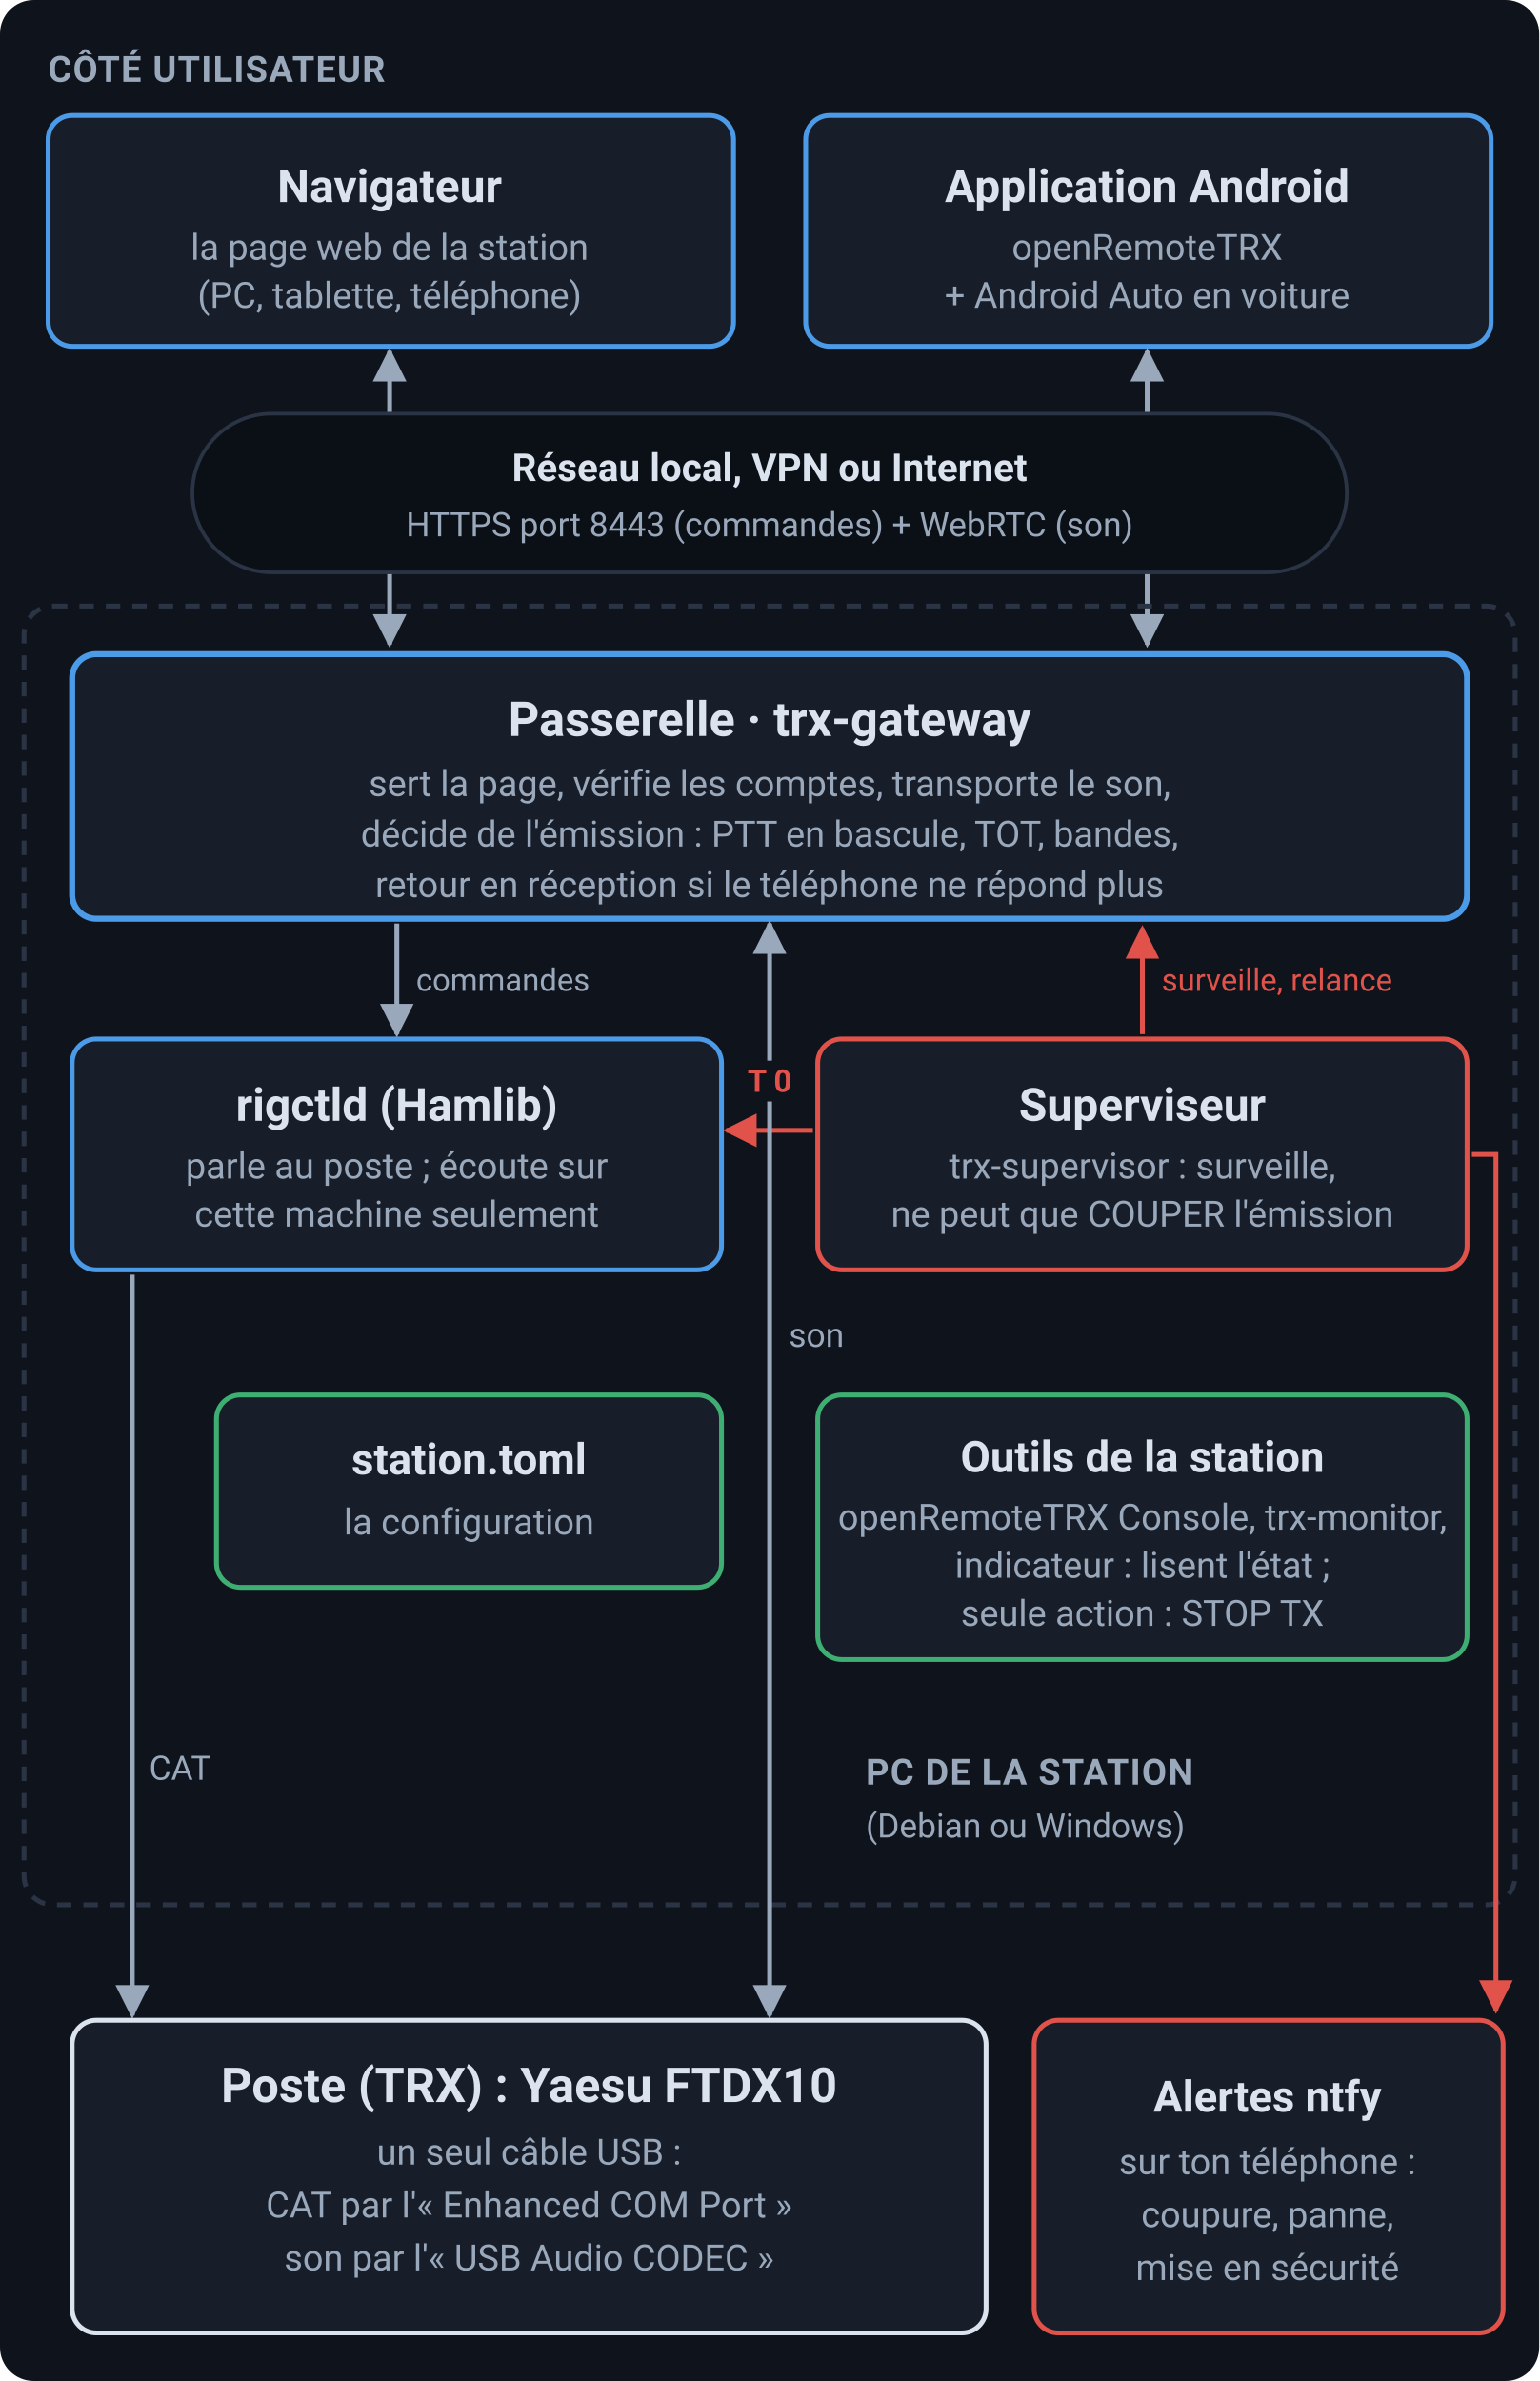
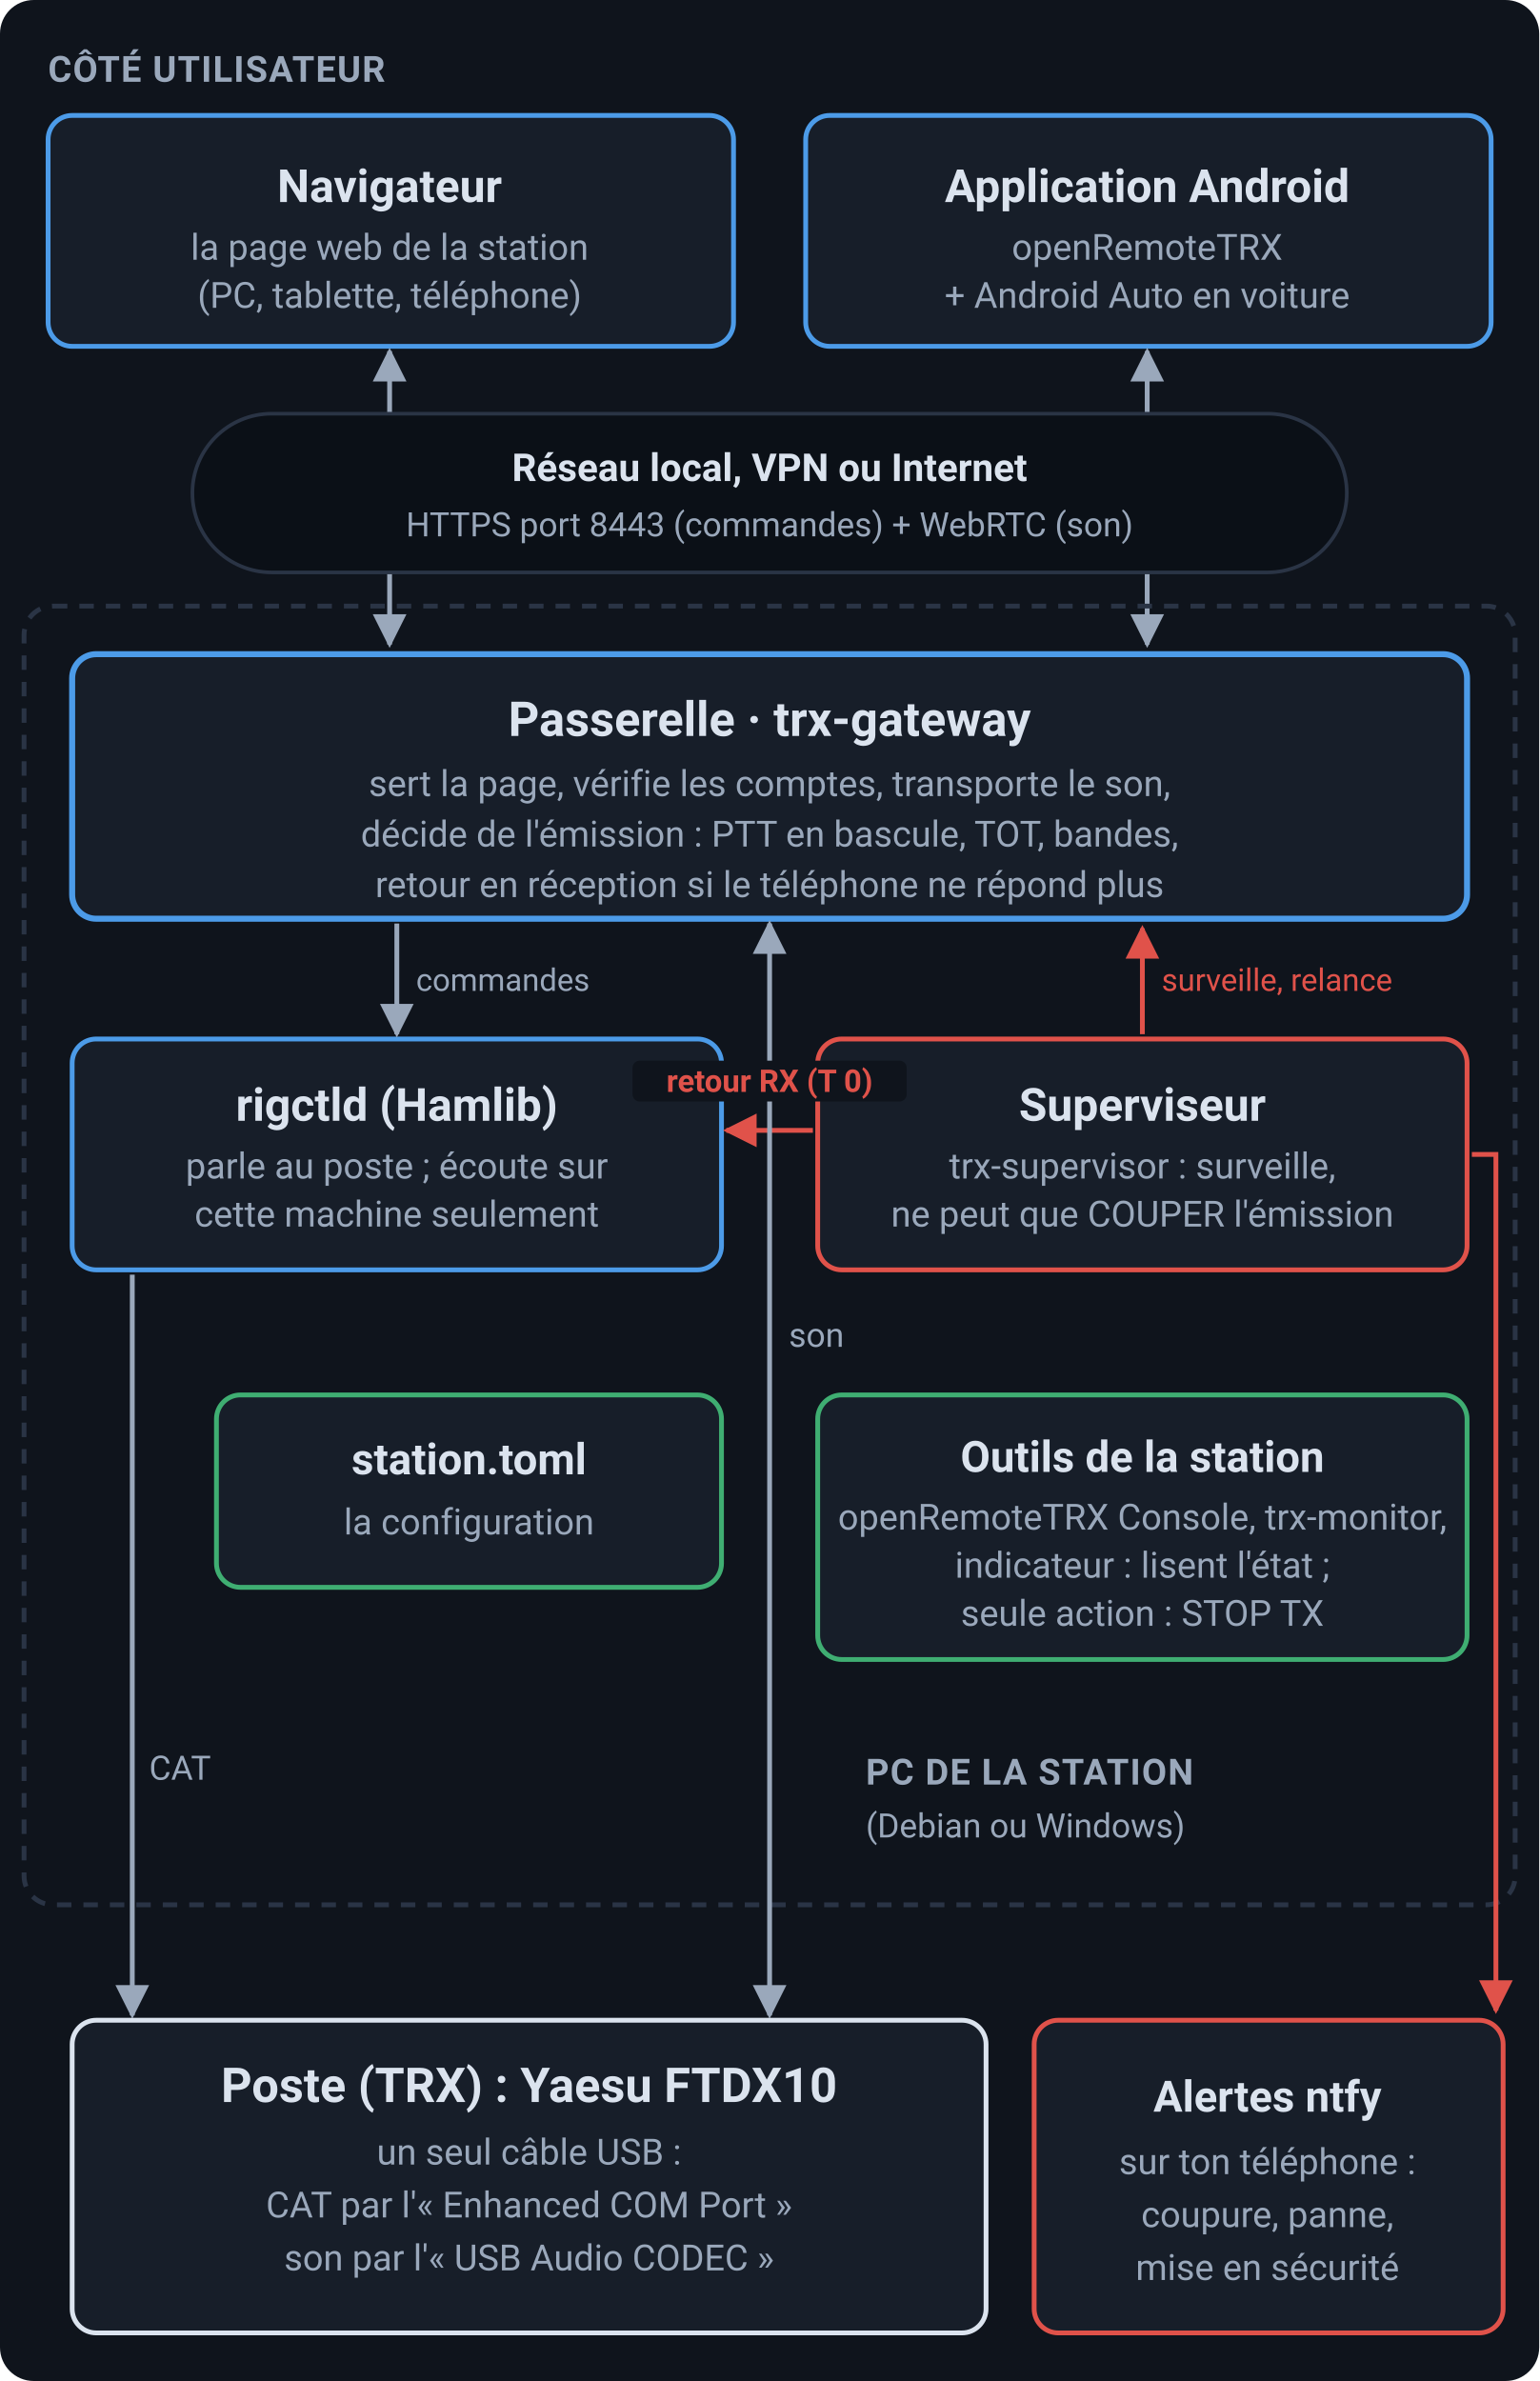
<svg xmlns="http://www.w3.org/2000/svg" viewBox="0 0 640 990" width="640" height="990" role="img" aria-labelledby="titre desc" font-family="system-ui,-apple-system,'Segoe UI',Roboto,sans-serif">
  <defs>
    <marker id="fleche" viewBox="0 0 10 10" refX="9" refY="5" markerWidth="7" markerHeight="7" orient="auto-start-reverse">
      <path d="M0,0 L10,5 L0,10 z" fill="#9aa8bb" />
    </marker>
    <marker id="flecheR" viewBox="0 0 10 10" refX="9" refY="5" markerWidth="7" markerHeight="7" orient="auto-start-reverse">
      <path d="M0,0 L10,5 L0,10 z" fill="#e0524a" />
    </marker>
  </defs>
  <rect width="640" height="990" rx="14" fill="#0f141c" />
  <text x="20" y="34" fill="#9aa8bb" font-size="15" font-weight="600" letter-spacing=".5">CÔTÉ UTILISATEUR</text>
  <rect x="20" y="48" width="285" height="96" rx="10" fill="#171e29" stroke="#4c9be8" stroke-width="2" />
  <text x="162" y="84" fill="#dbe3ee" font-size="19" font-weight="700" text-anchor="middle">Navigateur</text>
  <text x="162" y="108" fill="#9aa8bb" font-size="15" text-anchor="middle">la page web de la station</text>
  <text x="162" y="128" fill="#9aa8bb" font-size="15" text-anchor="middle">(PC, tablette, téléphone)</text>
  <rect x="335" y="48" width="285" height="96" rx="10" fill="#171e29" stroke="#4c9be8" stroke-width="2" />
  <text x="477" y="84" fill="#dbe3ee" font-size="19" font-weight="700" text-anchor="middle">Application Android</text>
  <text x="477" y="108" fill="#9aa8bb" font-size="15" text-anchor="middle">openRemoteTRX</text>
  <text x="477" y="128" fill="#9aa8bb" font-size="15" text-anchor="middle">+ Android Auto en voiture</text>
  <line x1="162" y1="146" x2="162" y2="268" stroke="#9aa8bb" stroke-width="2" marker-start="url(#fleche)" marker-end="url(#fleche)" />
  <line x1="477" y1="146" x2="477" y2="268" stroke="#9aa8bb" stroke-width="2" marker-start="url(#fleche)" marker-end="url(#fleche)" />
  <rect x="80" y="172" width="480" height="66" rx="33" fill="#0b1017" stroke="#2a3445" stroke-width="1.5" />
  <text x="320" y="200" fill="#dbe3ee" font-size="16" font-weight="600" text-anchor="middle">Réseau local, VPN ou Internet</text>
  <text x="320" y="223" fill="#9aa8bb" font-size="14" text-anchor="middle">HTTPS port 8443 (commandes) + WebRTC (son)</text>
  <rect x="10" y="252" width="620" height="540" rx="12" fill="none" stroke="#2a3445" stroke-width="2" stroke-dasharray="6 5" />
  <text x="360" y="742" fill="#9aa8bb" font-size="15" font-weight="600" letter-spacing=".5">PC DE LA STATION</text>
  <text x="360" y="764" fill="#9aa8bb" font-size="14">(Debian ou Windows)</text>
  <rect x="30" y="272" width="580" height="110" rx="10" fill="#171e29" stroke="#4c9be8" stroke-width="2.5" />
  <text x="320" y="306" fill="#dbe3ee" font-size="20" font-weight="700" text-anchor="middle">Passerelle  ·  trx-gateway</text>
  <text x="320" y="331" fill="#9aa8bb" font-size="15" text-anchor="middle">sert la page, vérifie les comptes, transporte le son,</text>
  <text x="320" y="352" fill="#9aa8bb" font-size="15" text-anchor="middle">décide de l'émission : PTT en bascule, TOT, bandes,</text>
  <text x="320" y="373" fill="#9aa8bb" font-size="15" text-anchor="middle">retour en réception si le téléphone ne répond plus</text>
  <rect x="30" y="432" width="270" height="96" rx="10" fill="#171e29" stroke="#4c9be8" stroke-width="2" />
  <text x="165" y="466" fill="#dbe3ee" font-size="19" font-weight="700" text-anchor="middle">rigctld (Hamlib)</text>
  <text x="165" y="490" fill="#9aa8bb" font-size="15" text-anchor="middle">parle au poste ; écoute sur</text>
  <text x="165" y="510" fill="#9aa8bb" font-size="15" text-anchor="middle">cette machine seulement</text>
  <rect x="340" y="432" width="270" height="96" rx="10" fill="#171e29" stroke="#e0524a" stroke-width="2" />
  <text x="475" y="466" fill="#dbe3ee" font-size="19" font-weight="700" text-anchor="middle">Superviseur</text>
  <text x="475" y="490" fill="#9aa8bb" font-size="15" text-anchor="middle">trx-supervisor : surveille,</text>
  <text x="475" y="510" fill="#9aa8bb" font-size="15" text-anchor="middle">ne peut que COUPER l'émission</text>
  <rect x="90" y="580" width="210" height="80" rx="10" fill="#171e29" stroke="#3fae72" stroke-width="2" />
  <text x="195" y="613" fill="#dbe3ee" font-size="18" font-weight="700" text-anchor="middle">station.toml</text>
  <text x="195" y="638" fill="#9aa8bb" font-size="15" text-anchor="middle">la configuration</text>
  <rect x="340" y="580" width="270" height="110" rx="10" fill="#171e29" stroke="#3fae72" stroke-width="2" />
  <text x="475" y="612" fill="#dbe3ee" font-size="18" font-weight="700" text-anchor="middle">Outils de la station</text>
  <text x="475" y="636" fill="#9aa8bb" font-size="15" text-anchor="middle">openRemoteTRX Console, trx-monitor,</text>
  <text x="475" y="656" fill="#9aa8bb" font-size="15" text-anchor="middle">indicateur : lisent l'état ;</text>
  <text x="475" y="676" fill="#9aa8bb" font-size="15" text-anchor="middle">seule action : STOP TX</text>
  <line x1="165" y1="384" x2="165" y2="430" stroke="#9aa8bb" stroke-width="2" marker-end="url(#fleche)" />
  <text x="173" y="412" fill="#9aa8bb" font-size="13">commandes</text>
  <line x1="475" y1="430" x2="475" y2="386" stroke="#e0524a" stroke-width="2" marker-end="url(#flecheR)" />
  <text x="483" y="412" fill="#e0524a" font-size="13">surveille, relance</text>
  <line x1="338" y1="470" x2="302" y2="470" stroke="#e0524a" stroke-width="2" marker-end="url(#flecheR)" />
  <line x1="55" y1="530" x2="55" y2="838" stroke="#9aa8bb" stroke-width="2" marker-end="url(#fleche)" />
  <text x="62" y="740" fill="#9aa8bb" font-size="14">CAT</text>
  <line x1="320" y1="384" x2="320" y2="838" stroke="#9aa8bb" stroke-width="2" marker-start="url(#fleche)" marker-end="url(#fleche)" />
  <text x="328" y="560" fill="#9aa8bb" font-size="14">son</text>
  <polyline points="612,480 622,480 622,836" fill="none" stroke="#e0524a" stroke-width="2" marker-end="url(#flecheR)" />
  <rect x="30" y="840" width="380" height="130" rx="10" fill="#171e29" stroke="#dbe3ee" stroke-width="2" />
  <text x="220" y="874" fill="#dbe3ee" font-size="20" font-weight="700" text-anchor="middle">Poste (TRX) : Yaesu FTDX10</text>
  <text x="220" y="900" fill="#9aa8bb" font-size="15" text-anchor="middle">un seul câble USB :</text>
  <text x="220" y="922" fill="#9aa8bb" font-size="15" text-anchor="middle">CAT par l'« Enhanced COM Port »</text>
  <text x="220" y="944" fill="#9aa8bb" font-size="15" text-anchor="middle">son par l'« USB Audio CODEC »</text>
  <rect x="430" y="840" width="195" height="130" rx="10" fill="#171e29" stroke="#e0524a" stroke-width="2" />
  <text x="527" y="878" fill="#dbe3ee" font-size="18" font-weight="700" text-anchor="middle">Alertes ntfy</text>
  <text x="527" y="904" fill="#9aa8bb" font-size="15" text-anchor="middle">sur ton téléphone :</text>
  <text x="527" y="926" fill="#9aa8bb" font-size="15" text-anchor="middle">coupure, panne,</text>
  <text x="527" y="948" fill="#9aa8bb" font-size="15" text-anchor="middle">mise en sécurité</text>
-   <rect x="305" y="441" width="30" height="17" rx="3" fill="#0f141c" />
-   <text x="320" y="454" fill="#e0524a" font-size="13" font-weight="700" text-anchor="middle">T 0</text>
+   <rect x="263" y="441" width="114" height="17" rx="3" fill="#0f141c" />
+   <text x="320" y="454" fill="#e0524a" font-size="13" font-weight="700" text-anchor="middle">retour RX (T 0)</text>
</svg>
